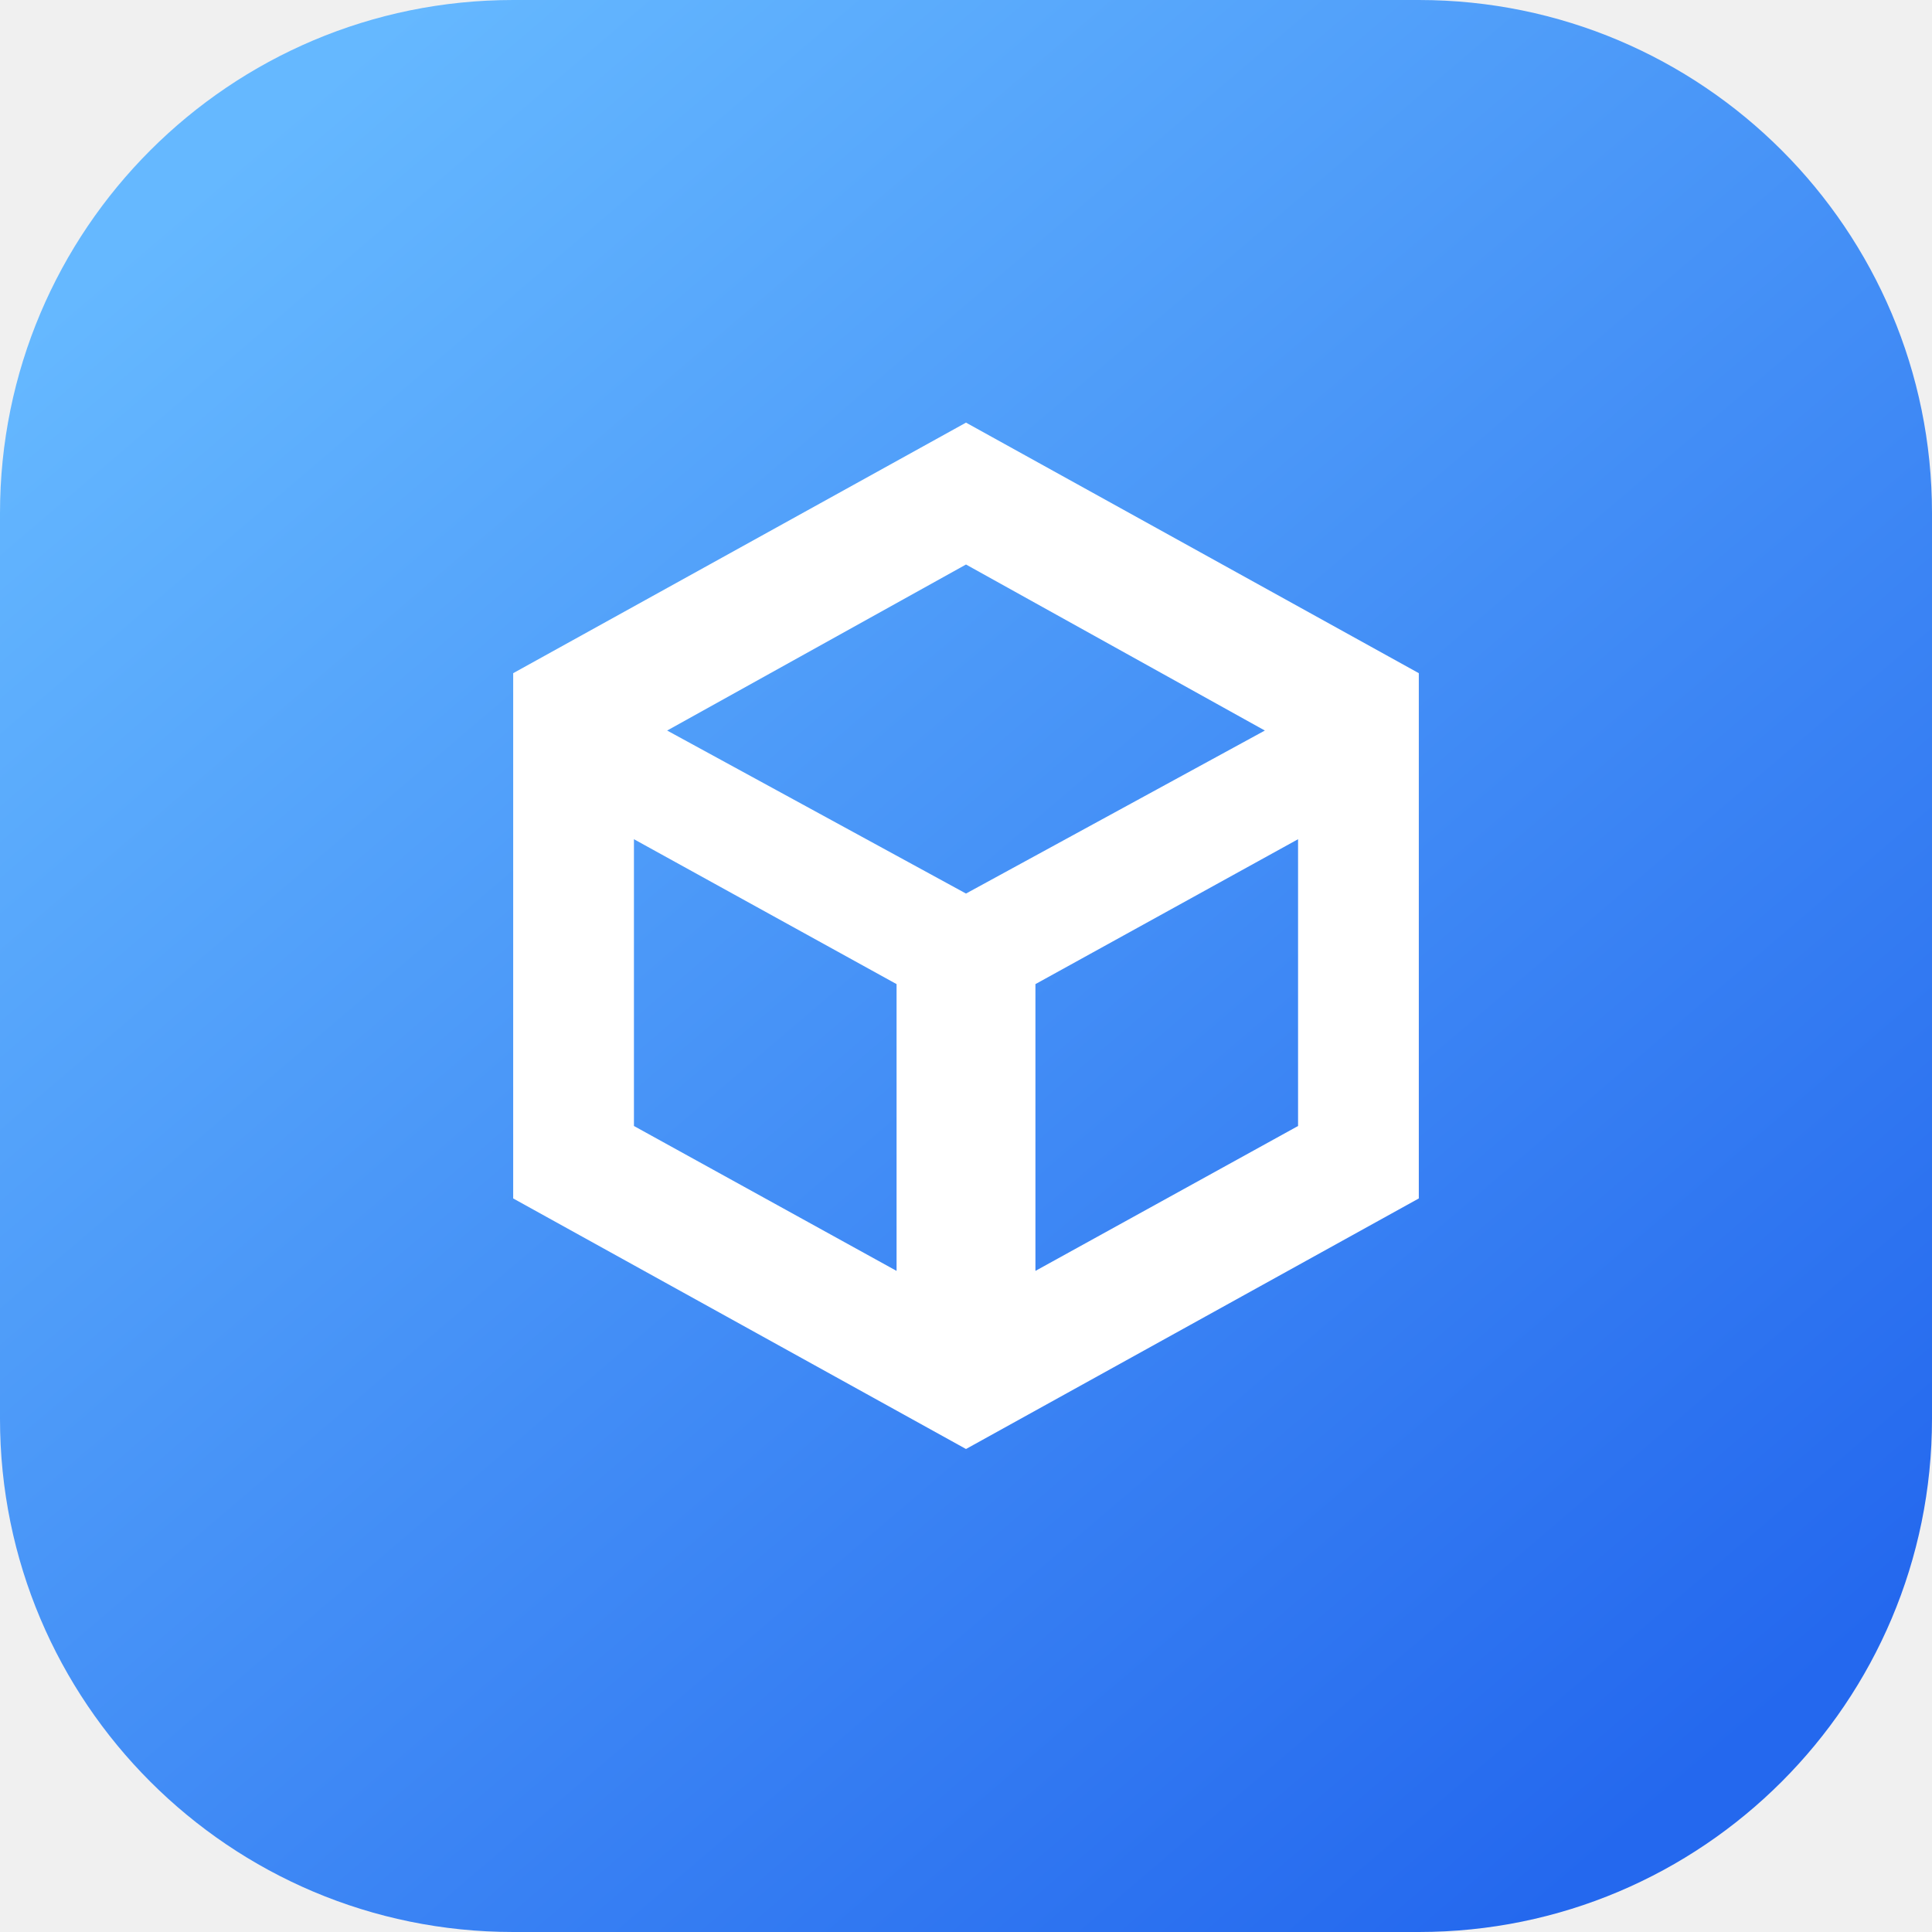
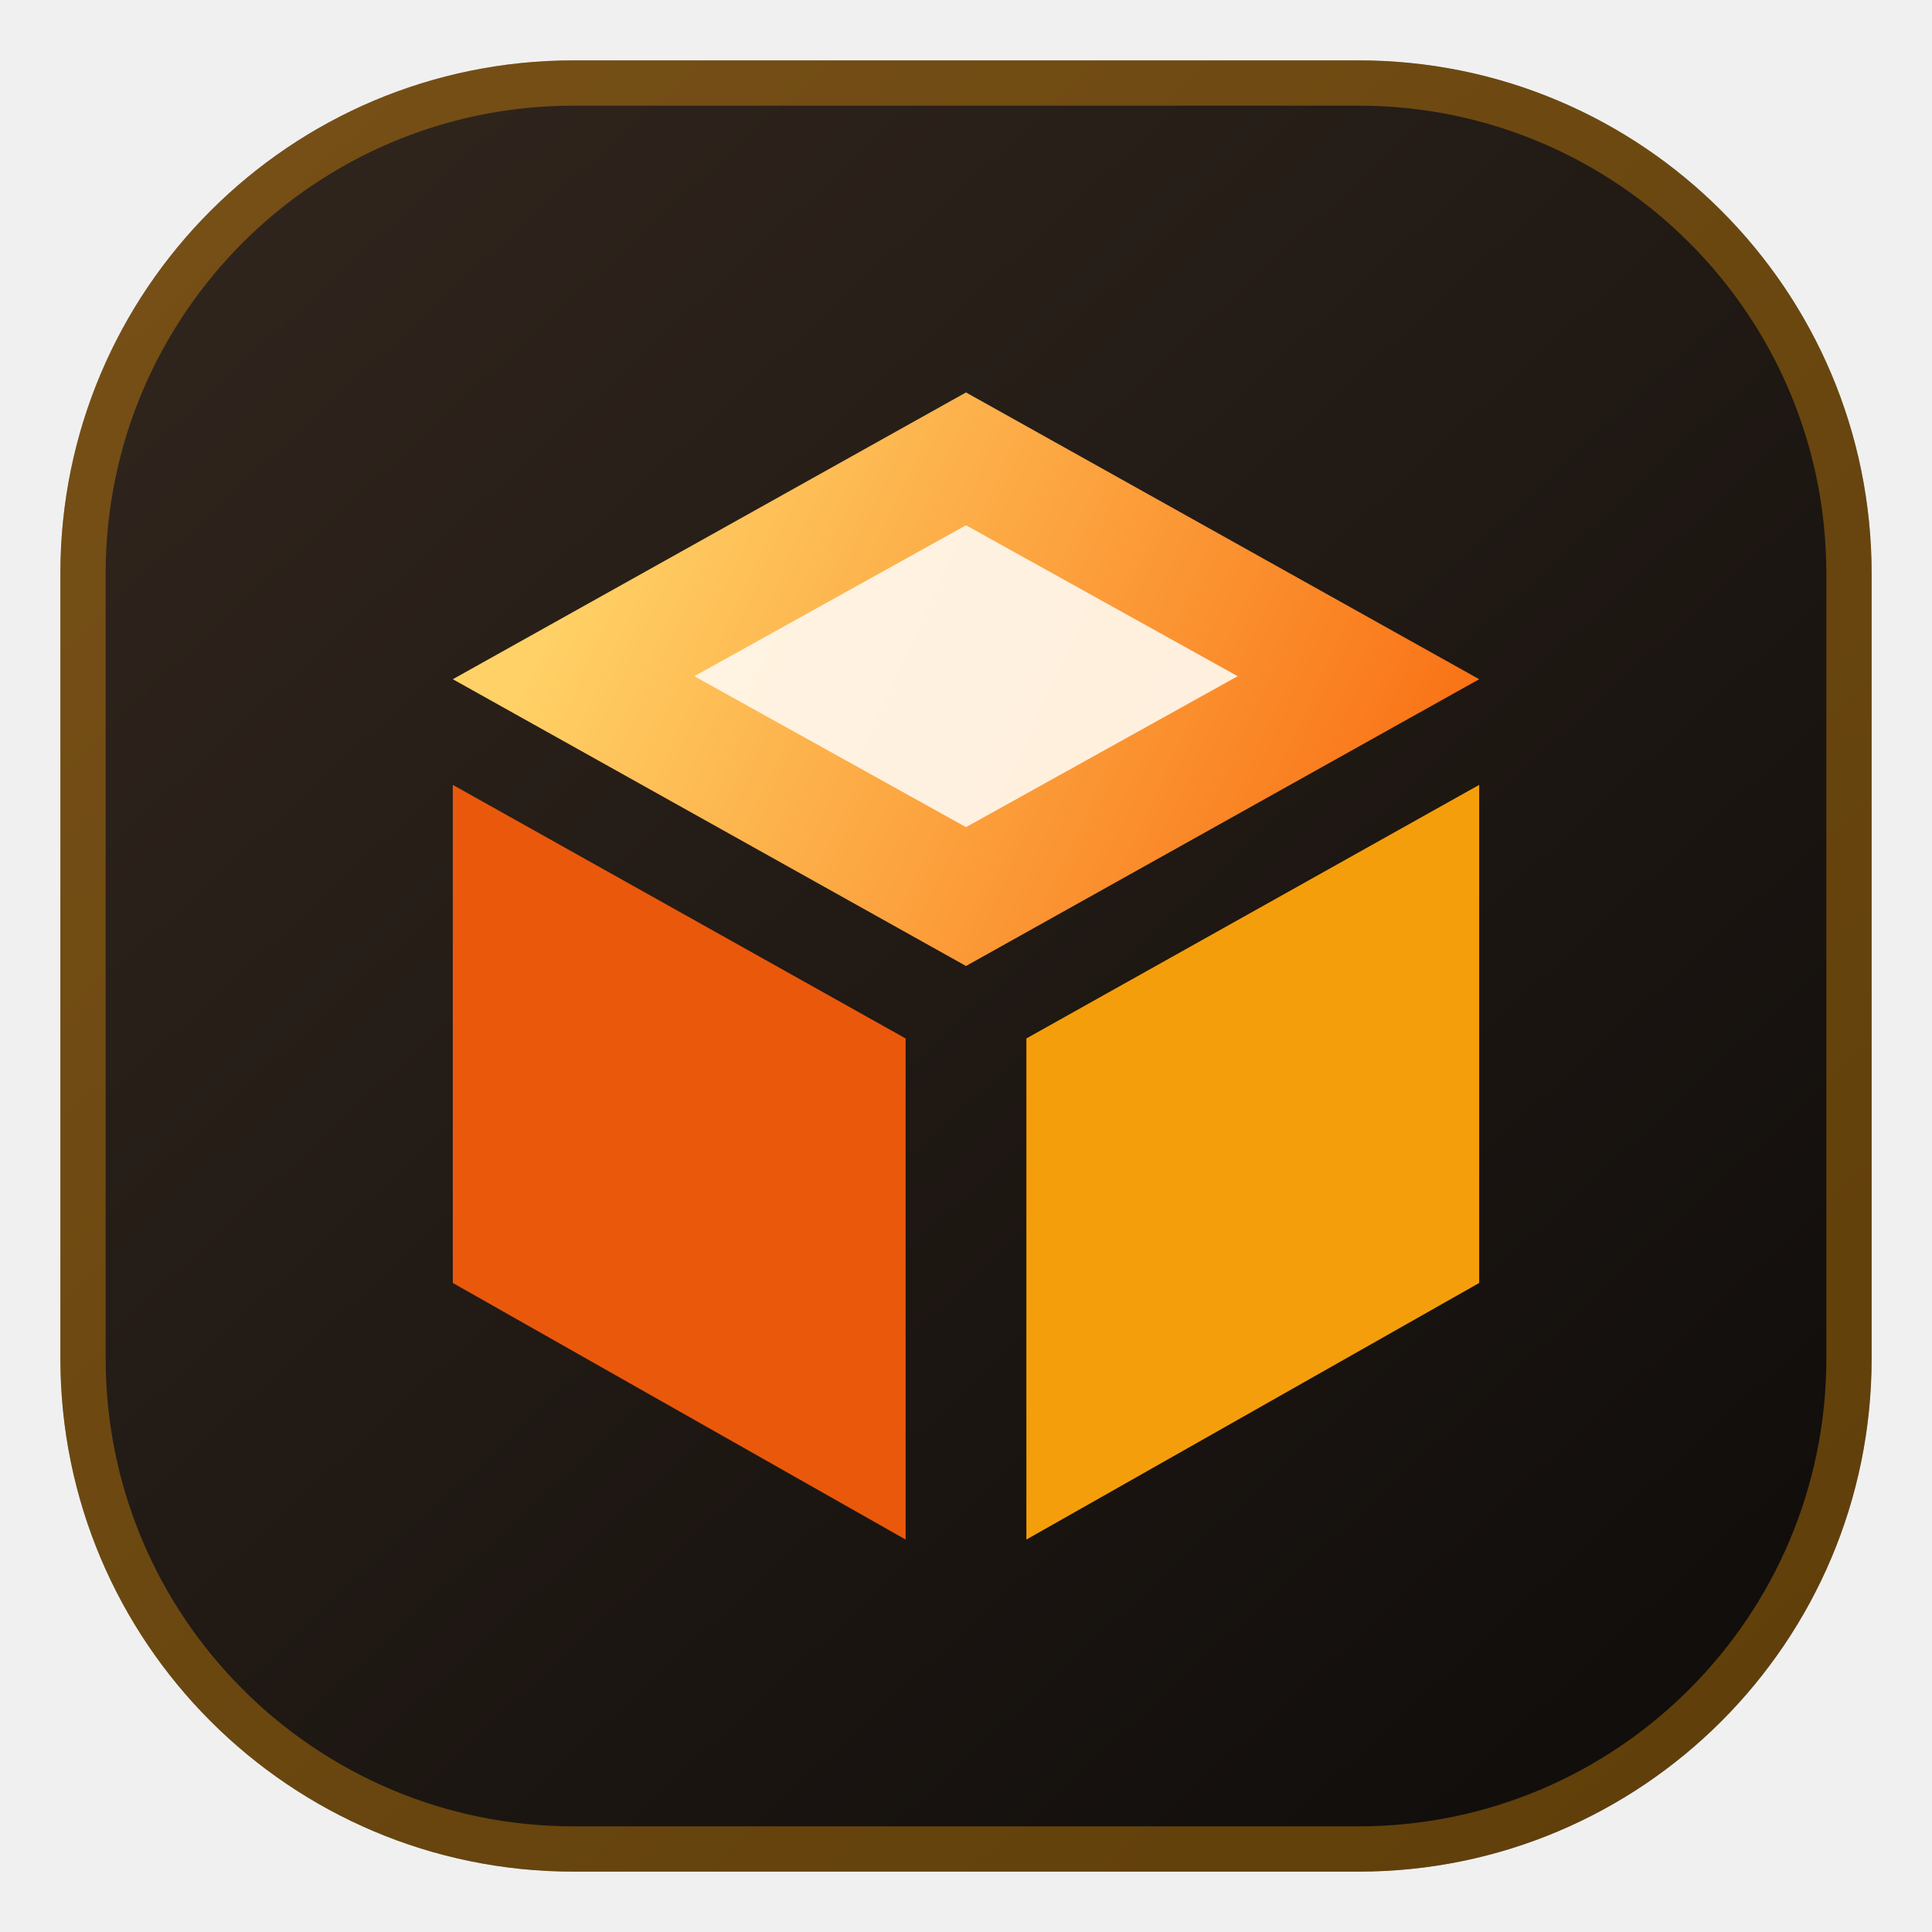
<svg xmlns="http://www.w3.org/2000/svg" viewBox="0 0 64 64">
  <defs>
-     <linearGradient id="g" x1="8" y1="5" x2="55" y2="60" gradientUnits="userSpaceOnUse">
-       <stop stop-color="#65b8ff" />
-       <stop offset="1" stop-color="#2468ee" />
+     <linearGradient id="bg" x1="8" y1="6" x2="56" y2="58" gradientUnits="userSpaceOnUse">
+       <stop stop-color="#30251d" />
+       <stop offset="1" stop-color="#100d0b" />
+     </linearGradient>
+     <linearGradient id="top" x1="19" y1="19" x2="45" y2="31" gradientUnits="userSpaceOnUse">
+       <stop stop-color="#ffd166" />
+       <stop offset="1" stop-color="#f97316" />
    </linearGradient>
  </defs>
-   <rect width="64" height="64" rx="17" fill="url(#g)" />
-   <path d="m32 14 15 8.3v17.4L32 48 17 39.7V22.3L32 14Zm0 4.7-9.9 5.5 9.9 5.4 9.9-5.4-9.9-5.5Zm-11 9.1v9.5l8.7 4.8v-9.5L21 27.8Zm22 0-8.7 4.8v9.5l8.7-4.8v-9.5Z" fill="#fff" />
+   <rect x="2" y="2" width="60" height="60" rx="17" fill="url(#bg)" />
+   <rect x="2.75" y="2.75" width="58.5" height="58.5" rx="16.25" fill="none" stroke="#f59e0b" stroke-opacity=".35" stroke-width="1.5" />
+   <path d="m32 13 17 9.5L32 32 15 22.5 32 13Z" fill="url(#top)" />
+   <path d="m15 26 15 8.4V51l-15-8.5V26Z" fill="#ea580c" />
+   <path d="m49 26-15 8.4V51l15-8.5V26Z" fill="#f59e0b" />
+   <path d="m23 22.4 9-5 9 5-9 5-9-5Z" fill="#fff7ed" fill-opacity=".92" />
</svg>
